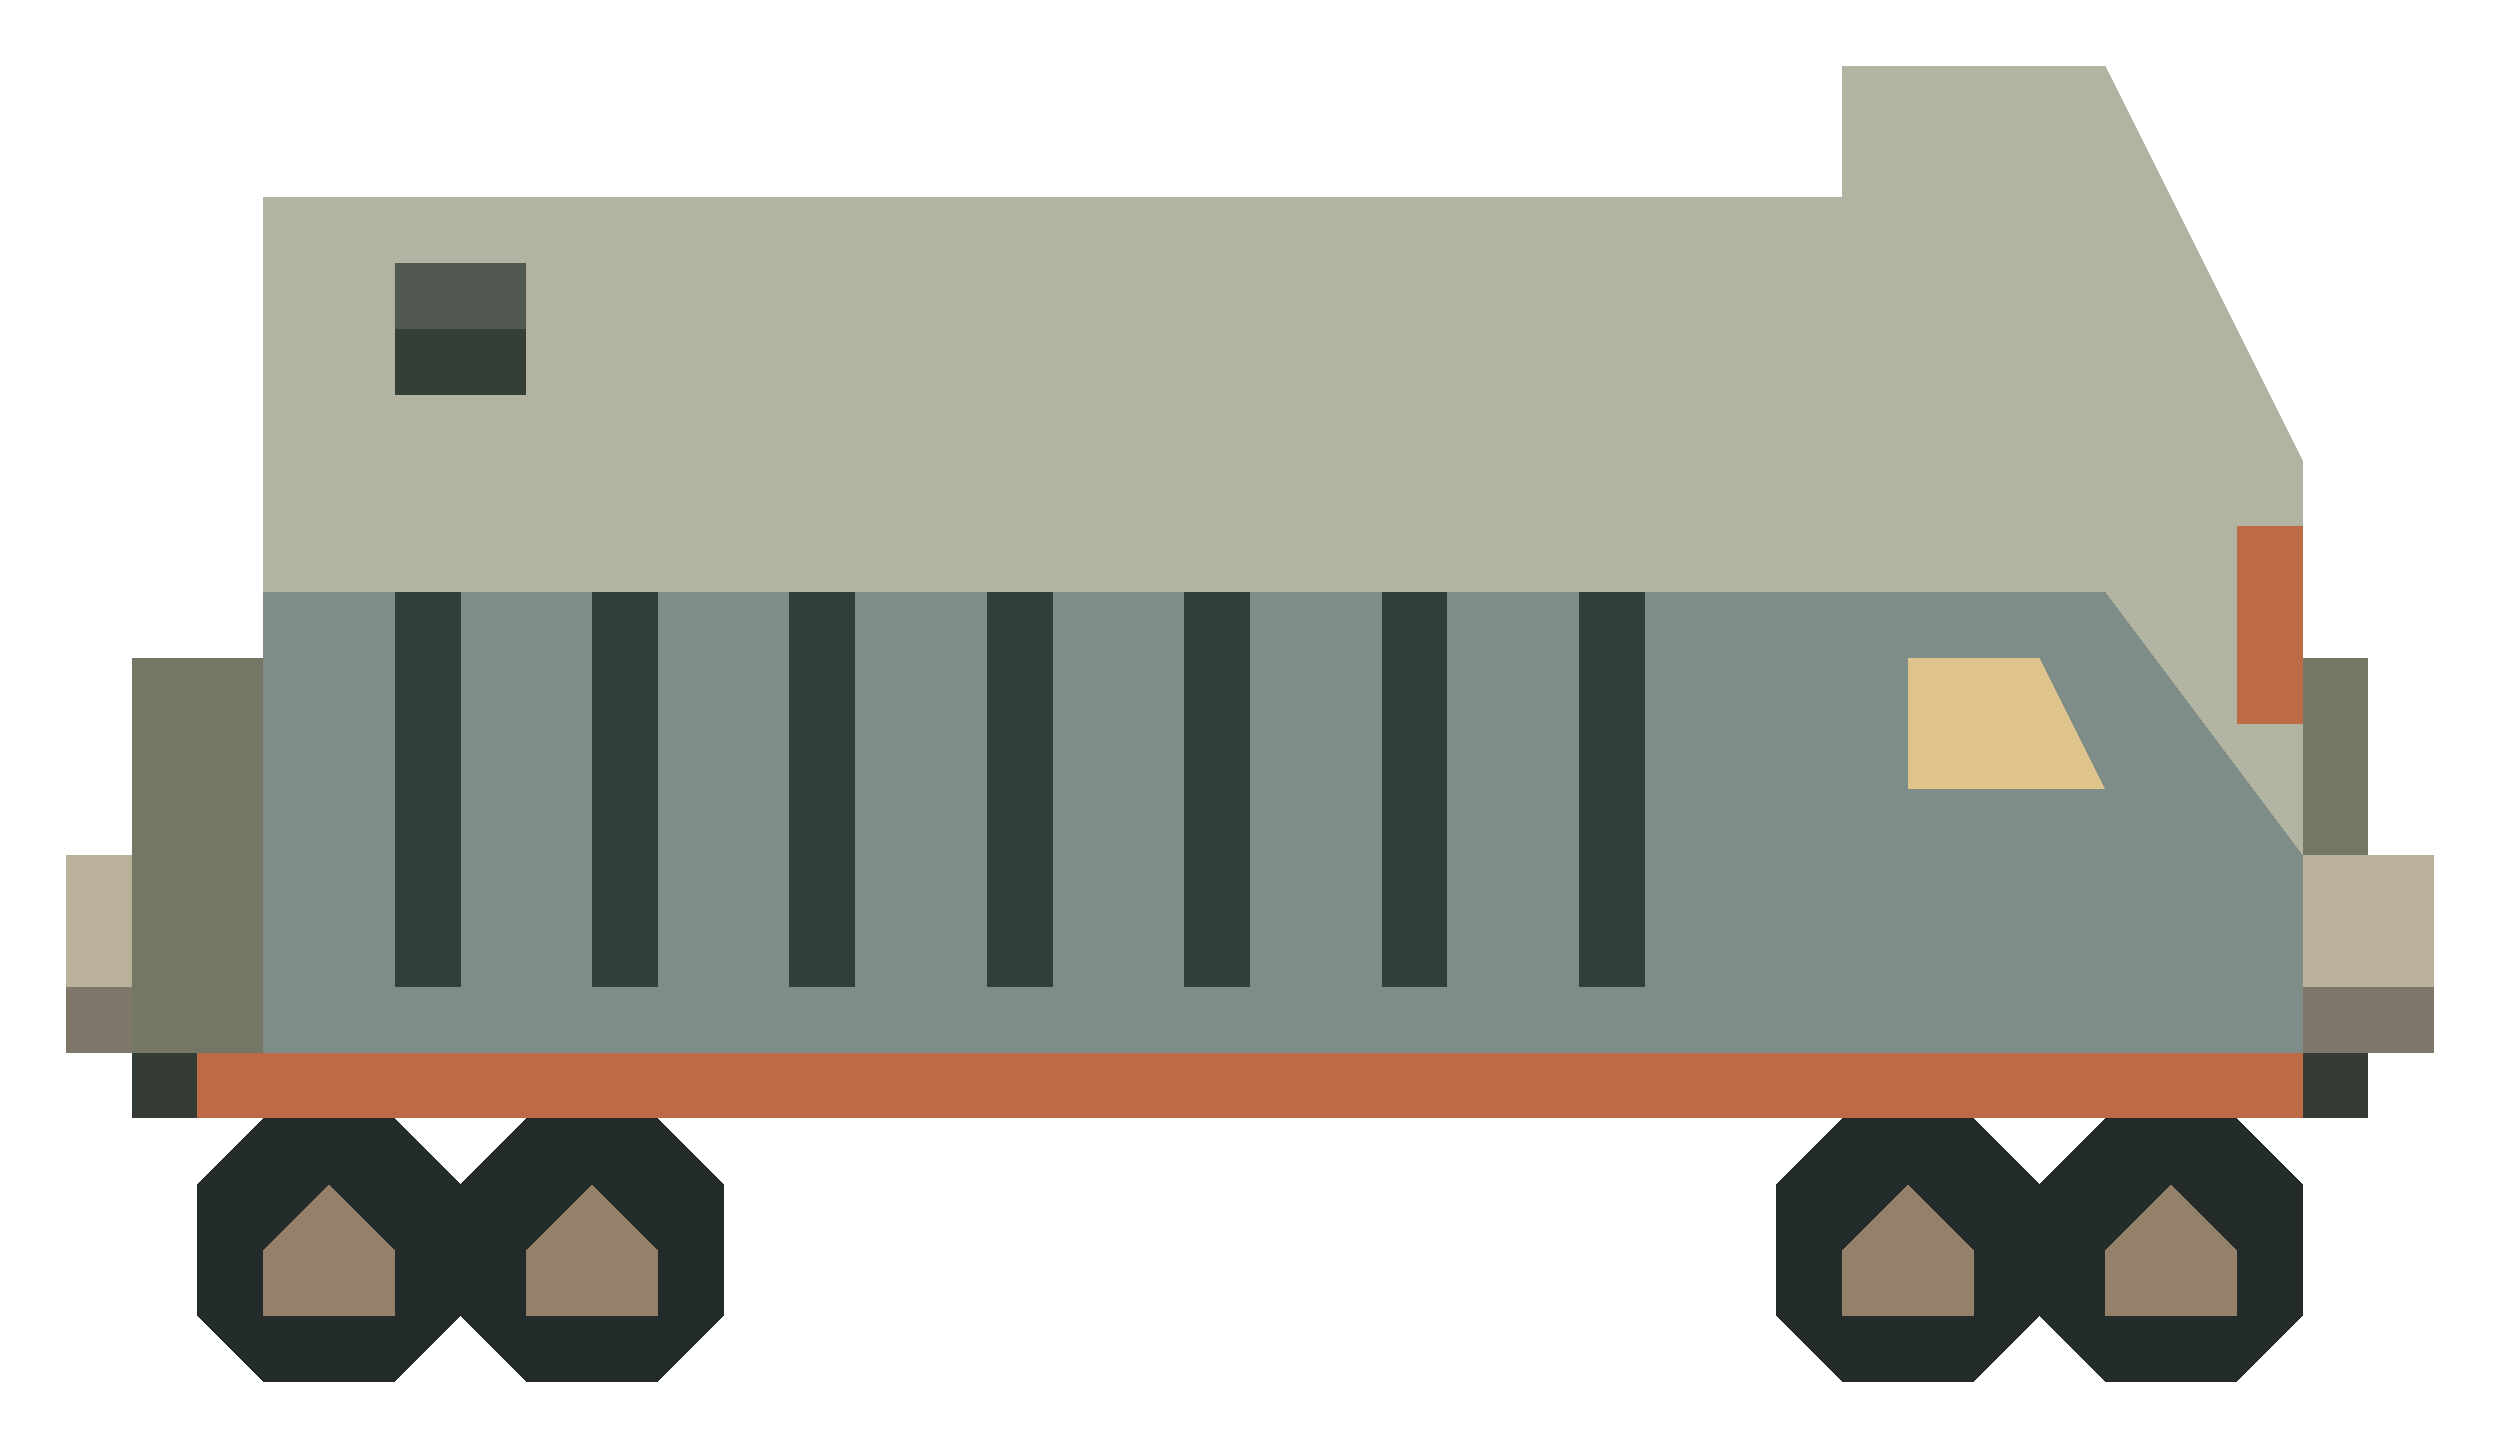
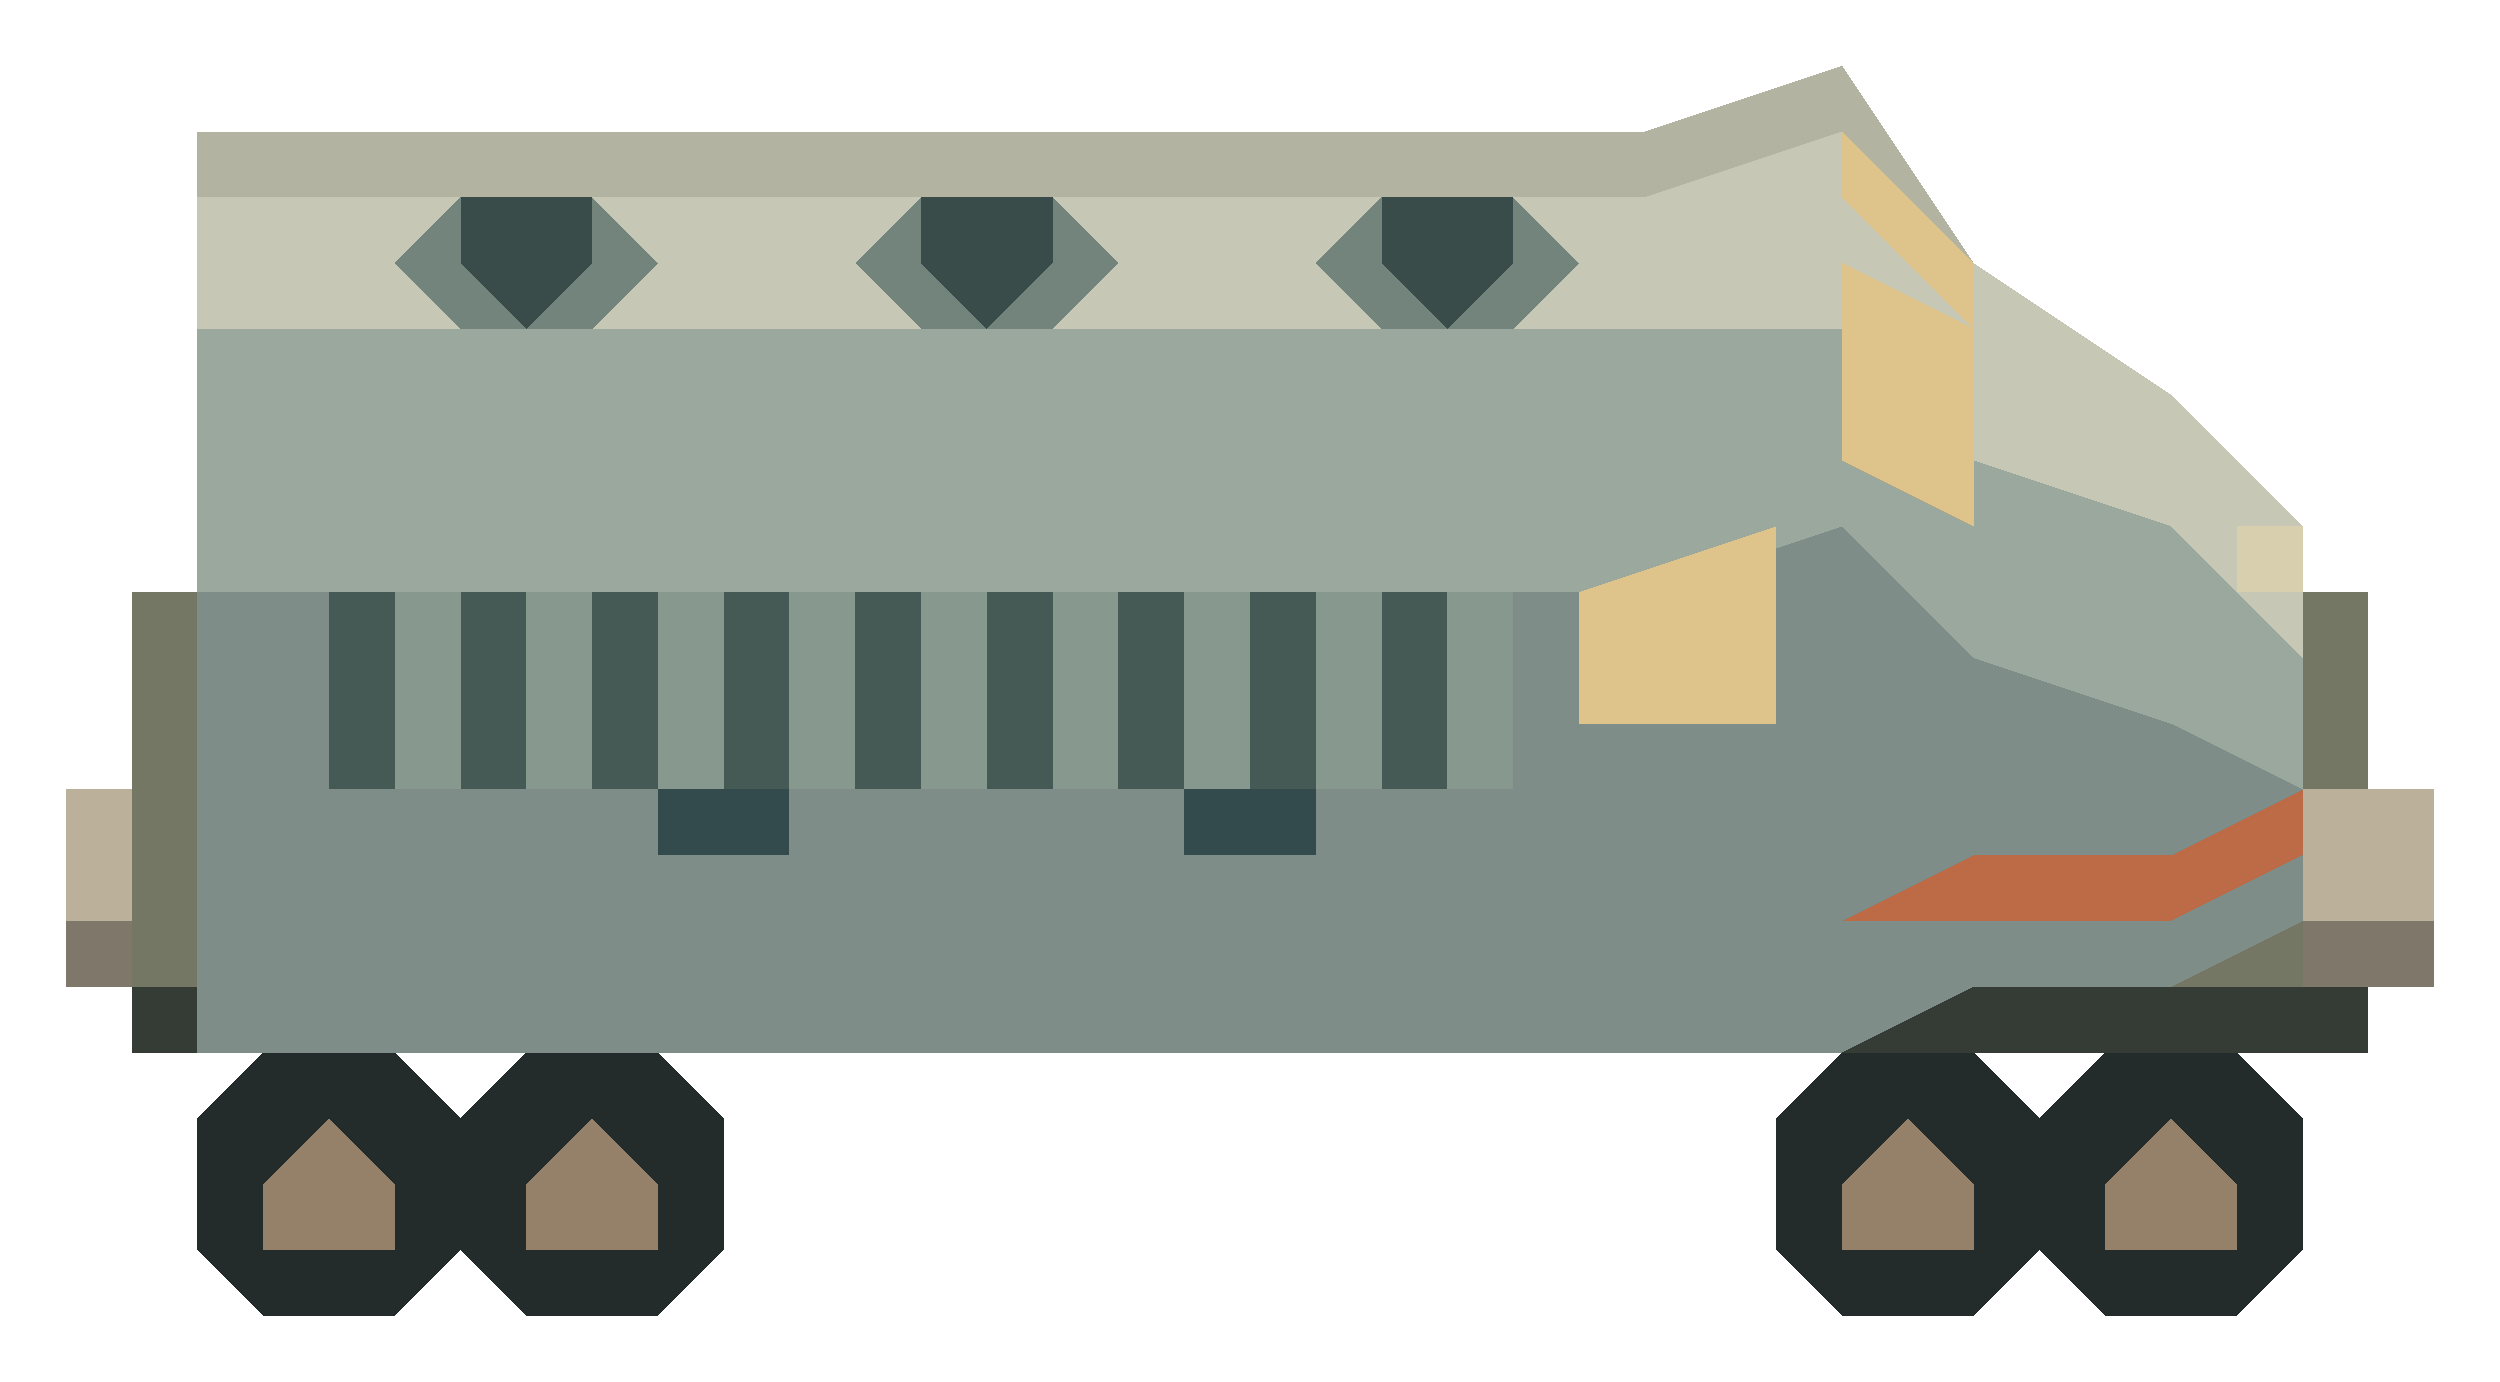
- <svg xmlns="http://www.w3.org/2000/svg" width="38" height="22" viewBox="0 0 38 22" shape-rendering="crispEdges" data-template="driving-loco-diesel-cab-unit-right" data-anchor-x="2" data-anchor-y="17" data-length-m="17">
+ <svg xmlns="http://www.w3.org/2000/svg" width="38" height="21" viewBox="0 0 38 21" shape-rendering="crispEdges" data-template="driving-loco-diesel-cab-unit-right" data-anchor-x="2" data-anchor-y="16" data-length-m="17">
  <g id="coupler">
-     <polygon points="1,16 3,16 3,15 1,15" fill="#7f786a" />
-     <polygon points="1,13 3,13 3,15 1,15" fill="#bbb09a" />
+     <polygon points="1,15 3,15 3,14 1,14" fill="#7f786a" />
+     <polygon points="1,12 3,12 3,14 1,14" fill="#bbb09a" />
  </g>
  <g id="running-gear">
-     <polygon points="7,19 7,18 6,17 4,17 3,18 3,19 3,20 4,21 6,21 7,20" fill="#242b2b" />
-     <polygon points="6,19 6,19 5,18 5,18 4,19 4,19 4,20 5,20 5,20 6,20" fill="#95816a" />
-     <polygon points="11,19 11,18 10,17 8,17 7,18 7,19 7,20 8,21 10,21 11,20" fill="#242b2b" />
-     <polygon points="10,19 10,19 9,18 9,18 8,19 8,19 8,20 9,20 9,20 10,20" fill="#95816a" />
-     <polygon points="31,19 31,18 30,17 28,17 27,18 27,19 27,20 28,21 30,21 31,20" fill="#242b2b" />
-     <polygon points="30,19 30,19 29,18 29,18 28,19 28,19 28,20 29,20 29,20 30,20" fill="#95816a" />
-     <polygon points="35,19 35,18 34,17 32,17 31,18 31,19 31,20 32,21 34,21 35,20" fill="#242b2b" />
-     <polygon points="34,19 34,19 33,18 33,18 32,19 32,19 32,20 33,20 33,20 34,20" fill="#95816a" />
+     <polygon points="7,18 7,17 6,16 4,16 3,17 3,18 3,19 4,20 6,20 7,19" fill="#242b2b" />
+     <polygon points="6,18 6,18 5,17 5,17 4,18 4,18 4,19 5,19 5,19 6,19" fill="#95816a" />
+     <polygon points="11,18 11,17 10,16 8,16 7,17 7,18 7,19 8,20 10,20 11,19" fill="#242b2b" />
+     <polygon points="10,18 10,18 9,17 9,17 8,18 8,18 8,19 9,19 9,19 10,19" fill="#95816a" />
+     <polygon points="31,18 31,17 30,16 28,16 27,17 27,18 27,19 28,20 30,20 31,19" fill="#242b2b" />
+     <polygon points="30,18 30,18 29,17 29,17 28,18 28,18 28,19 29,19 29,19 30,19" fill="#95816a" />
+     <polygon points="35,18 35,17 34,16 32,16 31,17 31,18 31,19 32,20 34,20 35,19" fill="#242b2b" />
+     <polygon points="34,18 34,18 33,17 33,17 32,18 32,18 32,19 33,19 33,19 34,19" fill="#95816a" />
  </g>
  <g id="frame">
-     <polygon points="2,17 36,17 36,16 2,16" fill="#343c35" />
-     <polygon points="2,10 36,10 36,16 2,16" fill="#747764" />
+     <polygon points="2,16 36,16 36,15 2,15" fill="#343c35" />
+     <polygon points="2,9 36,9 36,15 2,15" fill="#747764" />
  </g>
-   <g id="diesel-body">
- </g>
-   <g id="full-body">
-     <polygon points="4,16 28,16 28,9 4,9" fill="#7e8d88" />
-     <polygon points="4,3 28,3 28,9 4,9" fill="#b3b3a1" />
-     <polygon points="6,15 7,15 7,9 6,9" fill="#303e3c" />
-     <polygon points="6,9 7,9 7,9 6,9" fill="#303e3c" />
-     <polygon points="9,15 10,15 10,9 9,9" fill="#303e3c" />
-     <polygon points="9,9 10,9 10,9 9,9" fill="#303e3c" />
-     <polygon points="12,15 13,15 13,9 12,9" fill="#303e3c" />
-     <polygon points="12,9 13,9 13,9 12,9" fill="#303e3c" />
-     <polygon points="15,15 16,15 16,9 15,9" fill="#303e3c" />
-     <polygon points="15,9 16,9 16,9 15,9" fill="#303e3c" />
-     <polygon points="18,15 19,15 19,9 18,9" fill="#303e3c" />
-     <polygon points="18,9 19,9 19,9 18,9" fill="#303e3c" />
-     <polygon points="21,15 22,15 22,9 21,9" fill="#303e3c" />
-     <polygon points="21,9 22,9 22,9 21,9" fill="#303e3c" />
-     <polygon points="24,15 25,15 25,9 24,9" fill="#303e3c" />
-     <polygon points="24,9 25,9 25,9 24,9" fill="#303e3c" />
-     <polygon points="6,6 8,6 8,5 6,5" fill="#333f37" />
-     <polygon points="6,4 8,4 8,5 6,5" fill="#515950" />
+   <g id="cab-unit-far-side">
+     <polygon points="3,9 25,9 25,2 3,2" fill="#7e8d88" />
+     <polygon points="25,9 28,9 28,1 25,2" fill="#7e8d88" />
+     <polygon points="28,9 30,9 30,4 28,1" fill="#7e8d88" />
+     <polygon points="30,9 33,10 33,6 30,4" fill="#7e8d88" />
+     <polygon points="33,10 35,11 35,9 33,6" fill="#7e8d88" />
  </g>
-   <g id="nose">
-     <polygon points="28,17 35,17 35,13 32,9 28,9" fill="#7e8d88" />
-     <polygon points="28,1 32,1 35,7 35,13 32,9 28,9" fill="#b3b3a1" />
-     <polygon points="29,12 32,12 31,10 29,10" fill="#dec38a" />
-     <polygon points="34,11 35,11 35,9 34,9" fill="#bd6b46" />
-     <polygon points="34,8 35,8 35,9 34,9" fill="#bd6b46" />
+   <g id="cab-unit-far-shoulder">
+     <polygon points="3,2 25,2 25,3 3,3" fill="#b3b3a1" />
+     <polygon points="25,2 28,1 28,2 25,3" fill="#b3b3a1" />
+     <polygon points="28,1 30,4 30,4 28,2" fill="#b3b3a1" />
+     <polygon points="30,4 33,6 33,6 30,4" fill="#b3b3a1" />
+     <polygon points="33,6 35,9 35,8 33,6" fill="#b3b3a1" />
  </g>
-   <g id="stripe">
-     <polygon points="3,17 35,17 35,16 3,16" fill="#bd6b46" />
-     <polygon points="3,16 35,16 35,16 3,16" fill="#bd6b46" />
+   <g id="cab-unit-roof">
+     <polygon points="3,3 25,3 25,5 3,5" fill="#c6c7b4" />
+     <polygon points="25,3 28,2 28,5 25,5" fill="#c6c7b4" />
+     <polygon points="28,2 30,4 30,7 28,5" fill="#c6c7b4" />
+     <polygon points="30,4 33,6 33,8 30,7" fill="#c6c7b4" />
+     <polygon points="33,6 35,8 35,10 33,8" fill="#c6c7b4" />
+   </g>
+   <g id="cab-unit-near-shoulder">
+     <polygon points="3,5 25,5 25,9 3,9" fill="#9aa89e" />
+     <polygon points="25,5 28,5 28,8 25,9" fill="#9aa89e" />
+     <polygon points="28,5 30,7 30,10 28,8" fill="#9aa89e" />
+     <polygon points="30,7 33,8 33,11 30,10" fill="#9aa89e" />
+     <polygon points="33,8 35,10 35,12 33,11" fill="#9aa89e" />
+   </g>
+   <g id="cab-unit-near-side">
+     <polygon points="3,9 25,9 25,16 3,16" fill="#7e8d88" />
+     <polygon points="25,9 28,8 28,16 25,16" fill="#7e8d88" />
+     <polygon points="28,8 30,10 30,15 28,16" fill="#7e8d88" />
+     <polygon points="30,10 33,11 33,15 30,15" fill="#7e8d88" />
+     <polygon points="33,11 35,12 35,14 33,15" fill="#7e8d88" />
+   </g>
+   <g id="cab-unit-stripe">
+     <polygon points="3,14 25,14 25,14 3,14" fill="#bd6b46" />
+     <polygon points="25,14 28,14 28,14 25,14" fill="#bd6b46" />
+     <polygon points="28,14 30,14 30,13 28,14" fill="#bd6b46" />
+     <polygon points="30,14 33,14 33,13 30,13" fill="#bd6b46" />
+     <polygon points="33,14 35,13 35,12 33,13" fill="#bd6b46" />
+   </g>
+   <g id="cab-unit-grilles">
+     <polygon points="5,12 23,12 23,9 5,9" fill="#455955" />
+     <polygon points="6,12 7,12 7,9 6,9" fill="#87998e" />
+     <polygon points="8,12 9,12 9,9 8,9" fill="#87998e" />
+     <polygon points="10,12 11,12 11,9 10,9" fill="#87998e" />
+     <polygon points="12,12 13,12 13,9 12,9" fill="#87998e" />
+     <polygon points="14,12 15,12 15,9 14,9" fill="#87998e" />
+     <polygon points="16,12 17,12 17,9 16,9" fill="#87998e" />
+     <polygon points="18,12 19,12 19,9 18,9" fill="#87998e" />
+     <polygon points="20,12 21,12 21,9 20,9" fill="#87998e" />
+     <polygon points="22,12 23,12 23,9 22,9" fill="#87998e" />
+   </g>
+   <g id="cab-unit-portholes">
+     <polygon points="12,13 12,12 11,12 10,12 10,13 10,13 11,13 12,13" fill="#334b4c" />
+     <polygon points="20,13 20,12 19,12 18,12 18,13 18,13 19,13 20,13" fill="#334b4c" />
+   </g>
+   <g id="cab-unit-roof-fans">
+     <polygon points="10,4 9,5 8,5 7,5 6,4 7,3 8,3 9,3" fill="#73847c" />
+     <polygon points="9,4 9,4 8,5 7,4 7,4 7,3 8,3 9,3" fill="#394c49" />
+     <polygon points="17,4 16,5 15,5 14,5 13,4 14,3 15,3 16,3" fill="#73847c" />
+     <polygon points="16,4 16,4 15,5 14,4 14,4 14,3 15,3 16,3" fill="#394c49" />
+     <polygon points="24,4 23,5 22,5 21,5 20,4 21,3 22,3 23,3" fill="#73847c" />
+     <polygon points="23,4 23,4 22,5 21,4 21,4 21,3 22,3 23,3" fill="#394c49" />
+   </g>
+   <g id="cab-unit-windows">
+     <polygon points="24,11 27,11 27,8 24,9" fill="#dec38a" />
+     <polygon points="28,2 28,3 30,5 30,4" fill="#dec38a" />
+     <polygon points="28,4 28,7 30,8 30,5" fill="#dec38a" />
+   </g>
+   <g id="cab-unit-headlight">
+     <polygon points="34,8 34,9 35,9 35,8" fill="#d8cfaf" />
  </g>
  <g id="coupler">
-     <polygon points="35,16 37,16 37,15 35,15" fill="#7f786a" />
-     <polygon points="35,13 37,13 37,15 35,15" fill="#bbb09a" />
+     <polygon points="35,15 37,15 37,14 35,14" fill="#7f786a" />
+     <polygon points="35,12 37,12 37,14 35,14" fill="#bbb09a" />
  </g>
</svg>
